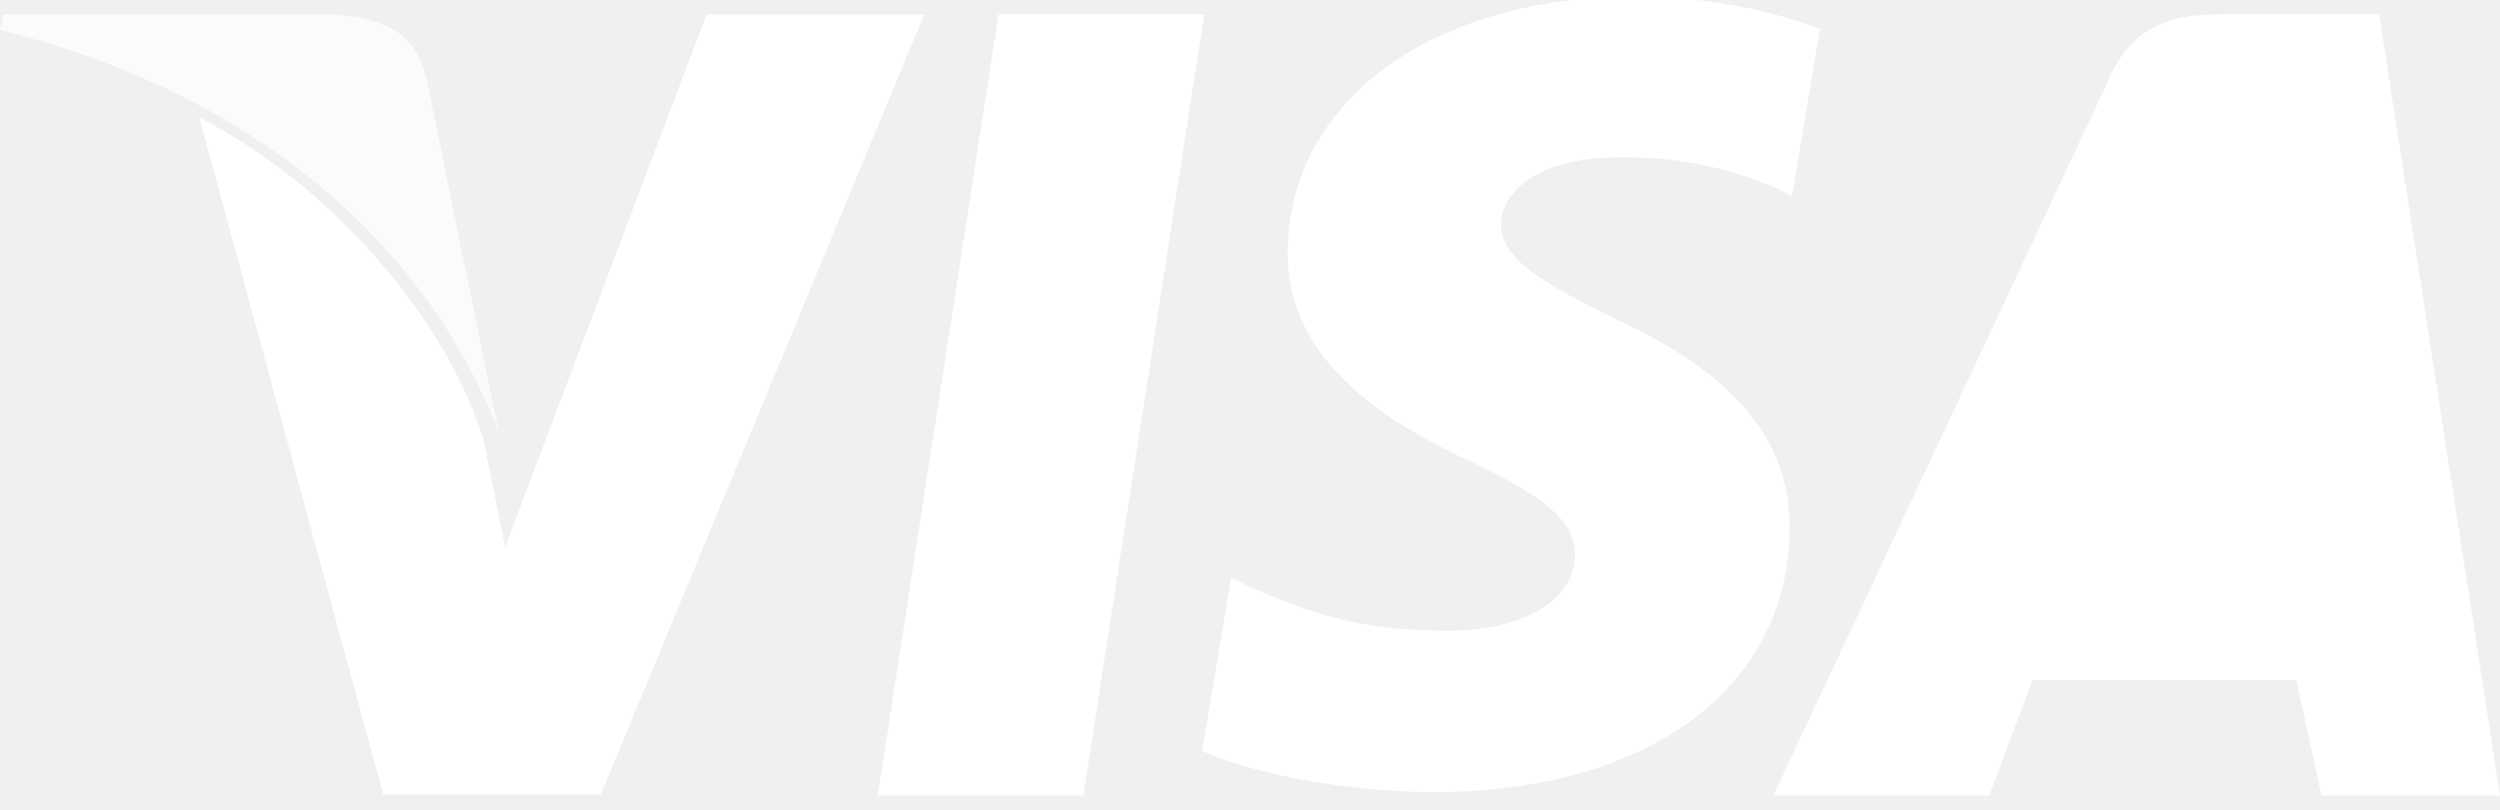
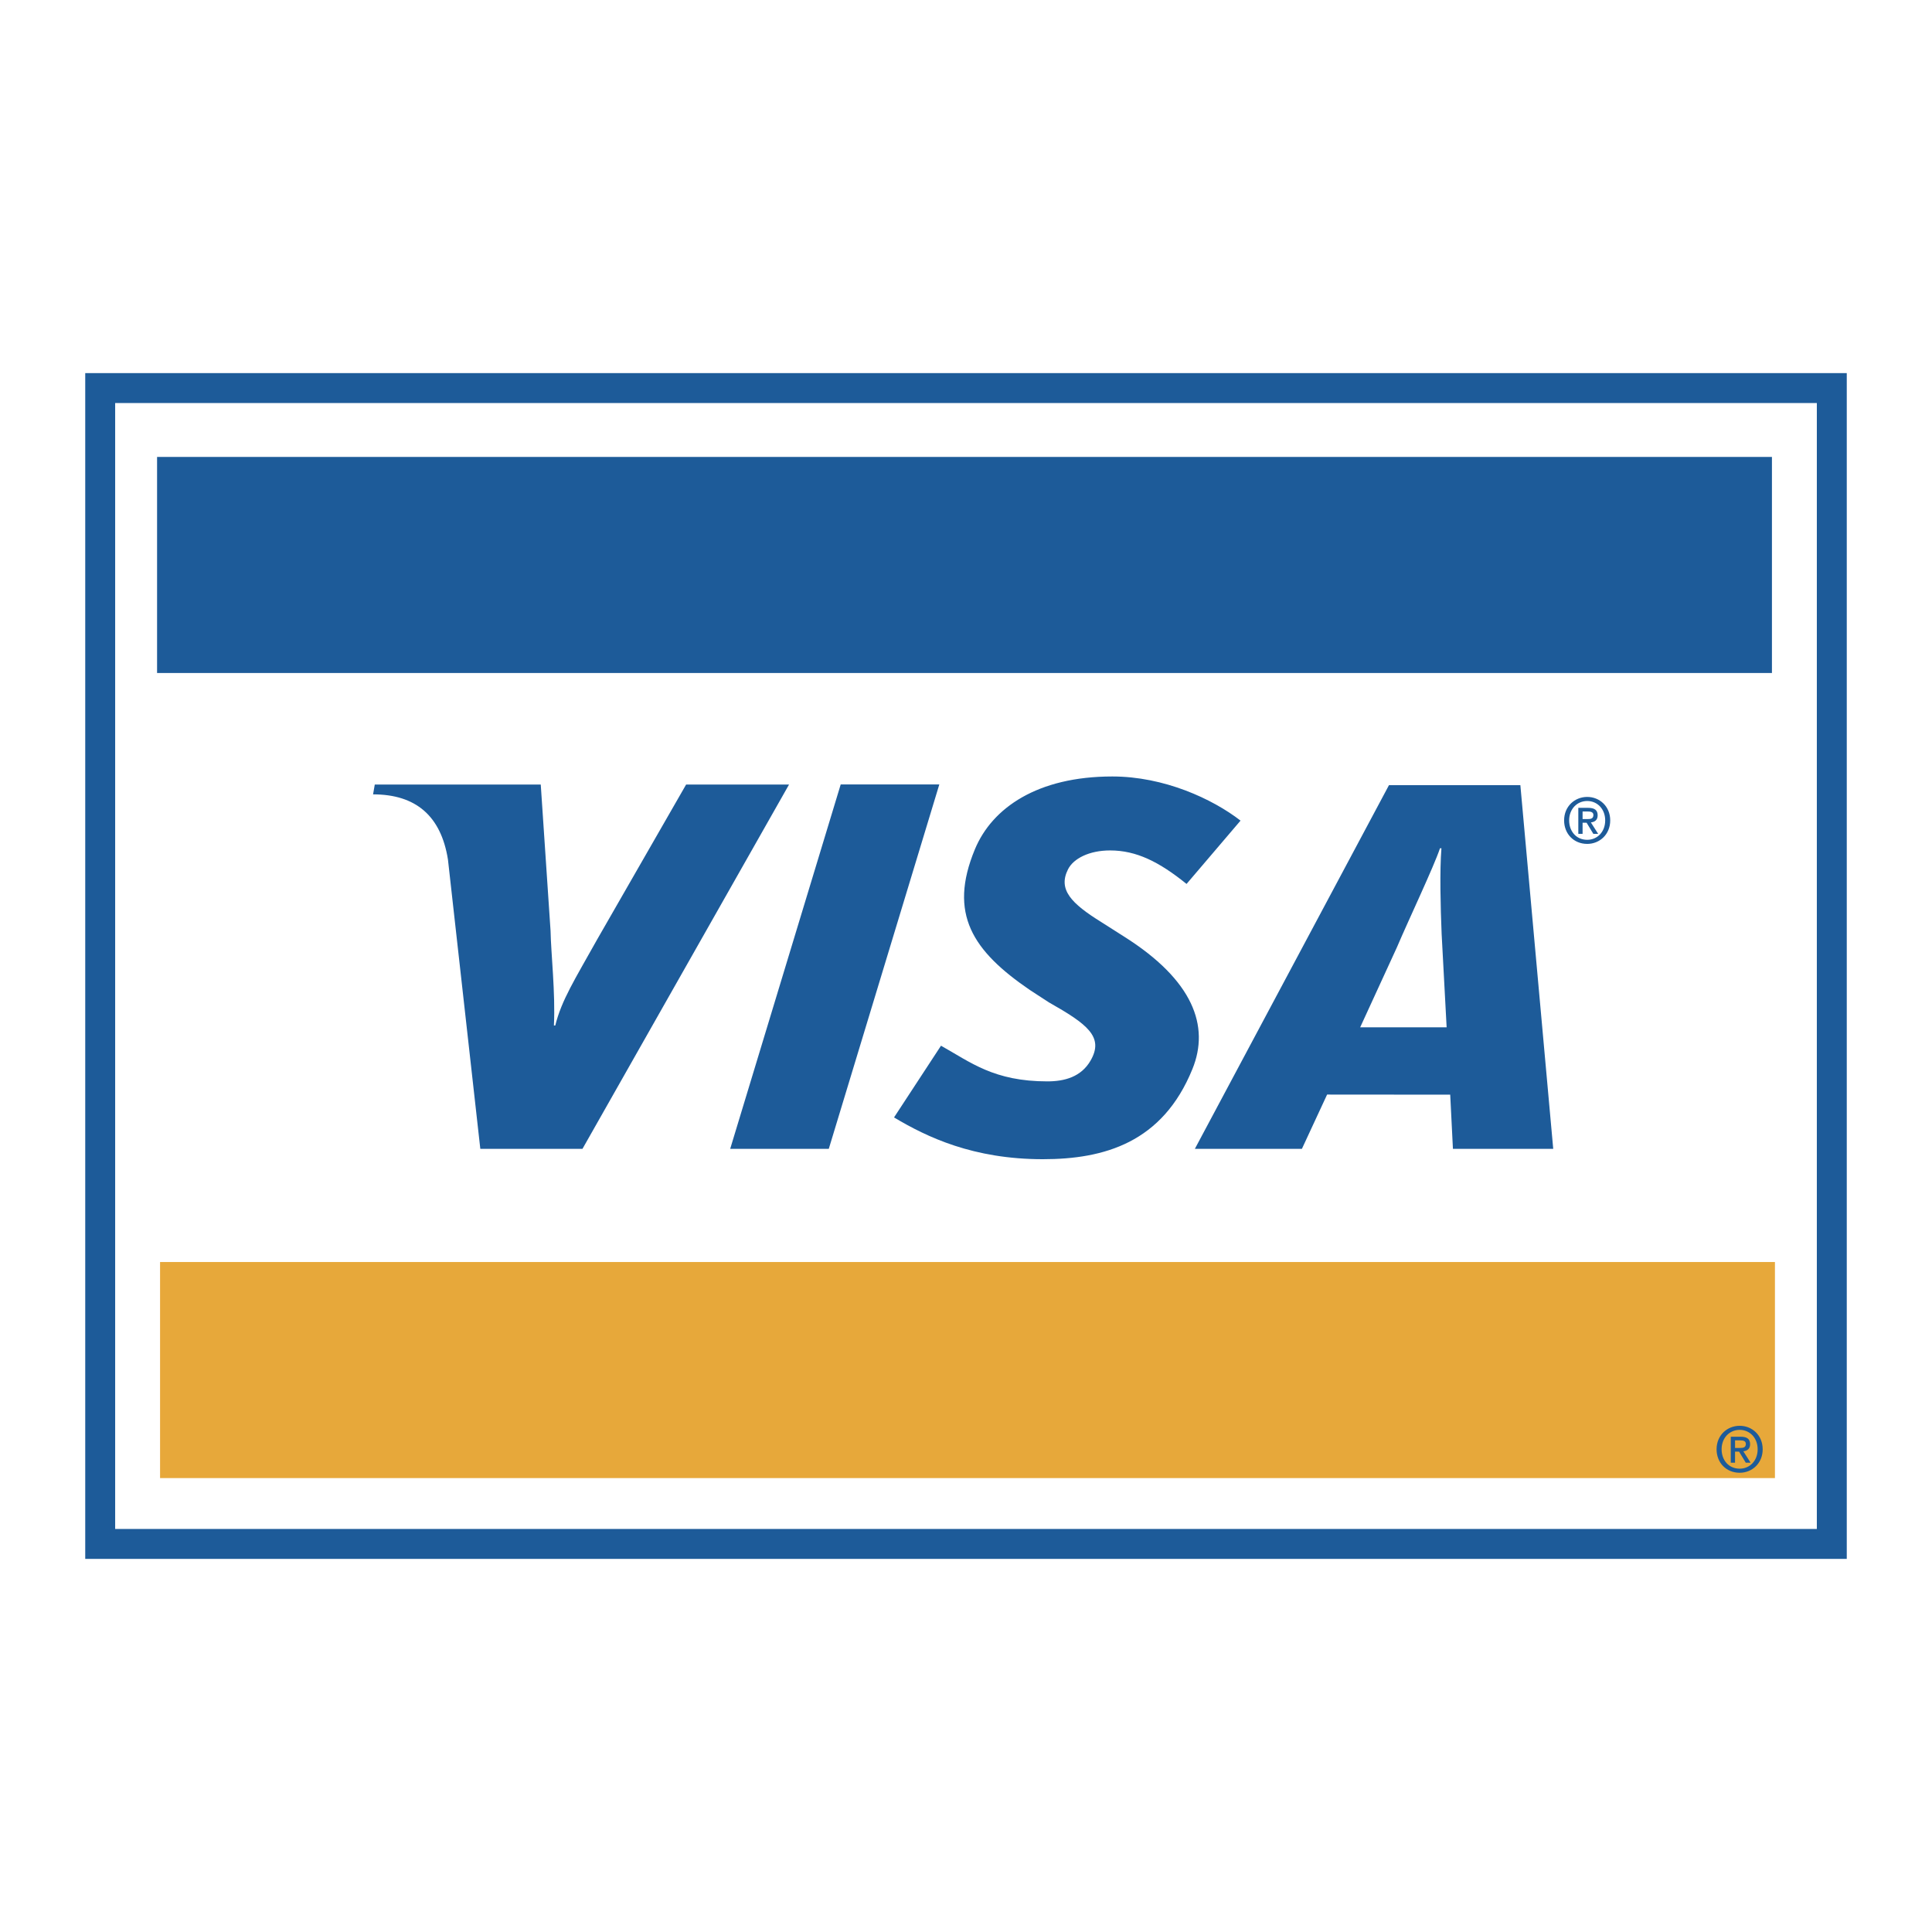
- <svg xmlns="http://www.w3.org/2000/svg" viewBox="0 0 1000 324" fill="white">
-   <path d="M433.35 318.23H351.1L399.42 5.77h82.25L433.35 318.23z" />
-   <path d="M727.79 11.55c-16.27-6.24-41.86-12.92-73.73-12.92-81.26 0-138.53 41.85-138.97 101.8-.88 44.29 40.86 68.98 72.07 83.69 32.07 15.06 42.84 24.68 42.84 38.14-.44 20.59-25.7 30.01-49.4 30.01-32.96 0-50.49-4.67-77.51-16.18l-10.65-4.9-11.57 69.2c19.26 8.62 54.89 16.1 91.89 16.49 86.38 0 142.48-41.29 143.13-105.27.32-35.07-21.63-61.74-69.15-83.78-28.79-14.27-46.41-23.79-46.41-38.28.44-13.06 14.96-26.59 47.34-26.59 27.02-.44 46.58 5.59 61.8 11.83l7.4 3.57 11.21-67.35z" />
-   <path d="M837.43 208.81c6.78-17.69 32.74-85.94 32.74-85.94-.44.77 6.75-17.82 10.88-29.38l5.55 26.54s15.74 73.67 19.04 89.18H837.43v-.4z" />
-   <path d="M951.67 5.77H887.2c-19.96 0-34.92 5.57-43.63 25.93L709.32 318.23h86.38s14.12-37.89 17.31-46.22h105.54c2.46 10.76 9.99 46.22 9.99 46.22H1000L951.67 5.77z" />
-   <path d="M282.63 5.77l-80.58 213.05-8.63-42.73c-14.96-49.18-61.57-102.43-113.72-129.1l73.61 270.8h87.01L369.65 5.81H282.63V5.77z" />
-   <path d="M131.52 5.77H1.3L0 12.01c103.17 25.53 171.38 87.14 199.59 161.17L170.77 32.14C166.74 12.36 152.04 6.55 131.52 5.77z" opacity=".7" />
+ <svg xmlns="http://www.w3.org/2000/svg" width="2500" height="2500" viewBox="0 0 192.756 192.756">
+   <path fill-rule="evenodd" clip-rule="evenodd" fill="#fff" d="M0 0h192.756v192.756H0V0z" />
+   <path fill="#1d5b99" d="M181.266 155.531H8.504V37.225h175.748V155.531h-2.986z" />
+   <path fill-rule="evenodd" clip-rule="evenodd" fill="#fff" d="M181.266 152.545H11.49V40.211h169.776v112.334z" />
+   <path fill-rule="evenodd" clip-rule="evenodd" fill="#1d5b99" d="M72.851 114.621l11.026-36.355h9.838l-11.027 36.355h-9.837zM68.453 78.276l-8.85 15.412c-2.252 4.037-3.57 6.076-4.203 8.625h-.135c.157-3.232-.294-7.203-.336-9.447l-.978-14.59h-16.56l-.169.978c4.254 0 6.777 2.137 7.471 6.509l3.228 28.858h10.192l20.609-36.345H68.453zM144.959 114.621l-.271-5.406-12.283-.01-2.514 5.416h-10.68l19.367-36.286h13.109l3.279 36.286h-10.007zm-1.127-21.445c-.111-2.687-.201-6.333-.02-8.541h-.145c-.598 1.805-3.17 7.225-4.301 9.89l-3.66 7.968h8.625l-.499-9.317zM104.043 115.654c-6.945 0-11.555-2.203-14.845-4.168l4.686-7.156c2.955 1.652 5.274 3.559 10.612 3.559 1.715 0 3.369-.445 4.309-2.072 1.367-2.363-.316-3.637-4.158-5.812l-1.898-1.234c-5.697-3.892-8.162-7.59-5.48-14.044 1.717-4.128 6.242-7.258 13.711-7.258 5.148 0 9.977 2.228 12.789 4.404l-5.387 6.318c-2.746-2.22-5.021-3.343-7.625-3.343-2.076 0-3.654.801-4.199 1.881-1.025 2.03.332 3.414 3.326 5.272l2.256 1.436c6.918 4.363 8.564 8.937 6.832 13.212-2.984 7.363-8.822 9.005-14.929 9.005zM157.895 83.193h-.426v-2.594h.984c.627 0 .945.219.945.746 0 .47-.287.665-.676.708l.727 1.14h-.482l-.67-1.108h-.402v1.108zm.476-1.473c.32 0 .602-.031.602-.407 0-.313-.307-.351-.562-.351h-.516v.758h.476zm-.012 2.476c-1.348 0-2.307-1.009-2.307-2.344 0-1.409 1.064-2.343 2.307-2.343 1.227 0 2.293.934 2.293 2.343 0 1.41-1.066 2.344-2.293 2.344zm0-4.28c-1.016 0-1.805.796-1.805 1.936 0 1.065.689 1.936 1.805 1.936 1.002 0 1.791-.79 1.791-1.936 0-1.14-.789-1.936-1.791-1.936z" />
+   <path fill-rule="evenodd" clip-rule="evenodd" fill="#e7a83a" d="M177.086 125.912H15.969v21.557h161.117v-21.557z" />
+   <path fill-rule="evenodd" clip-rule="evenodd" fill="#1d5b99" d="M176.787 45.586H15.671v21.558h161.116V45.586zM173.105 145.936h-.426v-2.594h.984c.627 0 .945.219.945.746 0 .469-.287.664-.676.707l.727 1.141h-.482l-.67-1.109h-.402v1.109zm.477-1.473c.32 0 .602-.031.602-.408 0-.312-.307-.35-.562-.35h-.516v.758h.476zm-.012 2.475c-1.348 0-2.307-1.008-2.307-2.344 0-1.408 1.066-2.342 2.307-2.342 1.229 0 2.293.934 2.293 2.342 0 1.41-1.064 2.344-2.293 2.344zm0-4.28c-1.016 0-1.805.797-1.805 1.936 0 1.066.689 1.936 1.805 1.936 1.002 0 1.791-.789 1.791-1.936 0-1.139-.789-1.936-1.791-1.936z" />
</svg>
